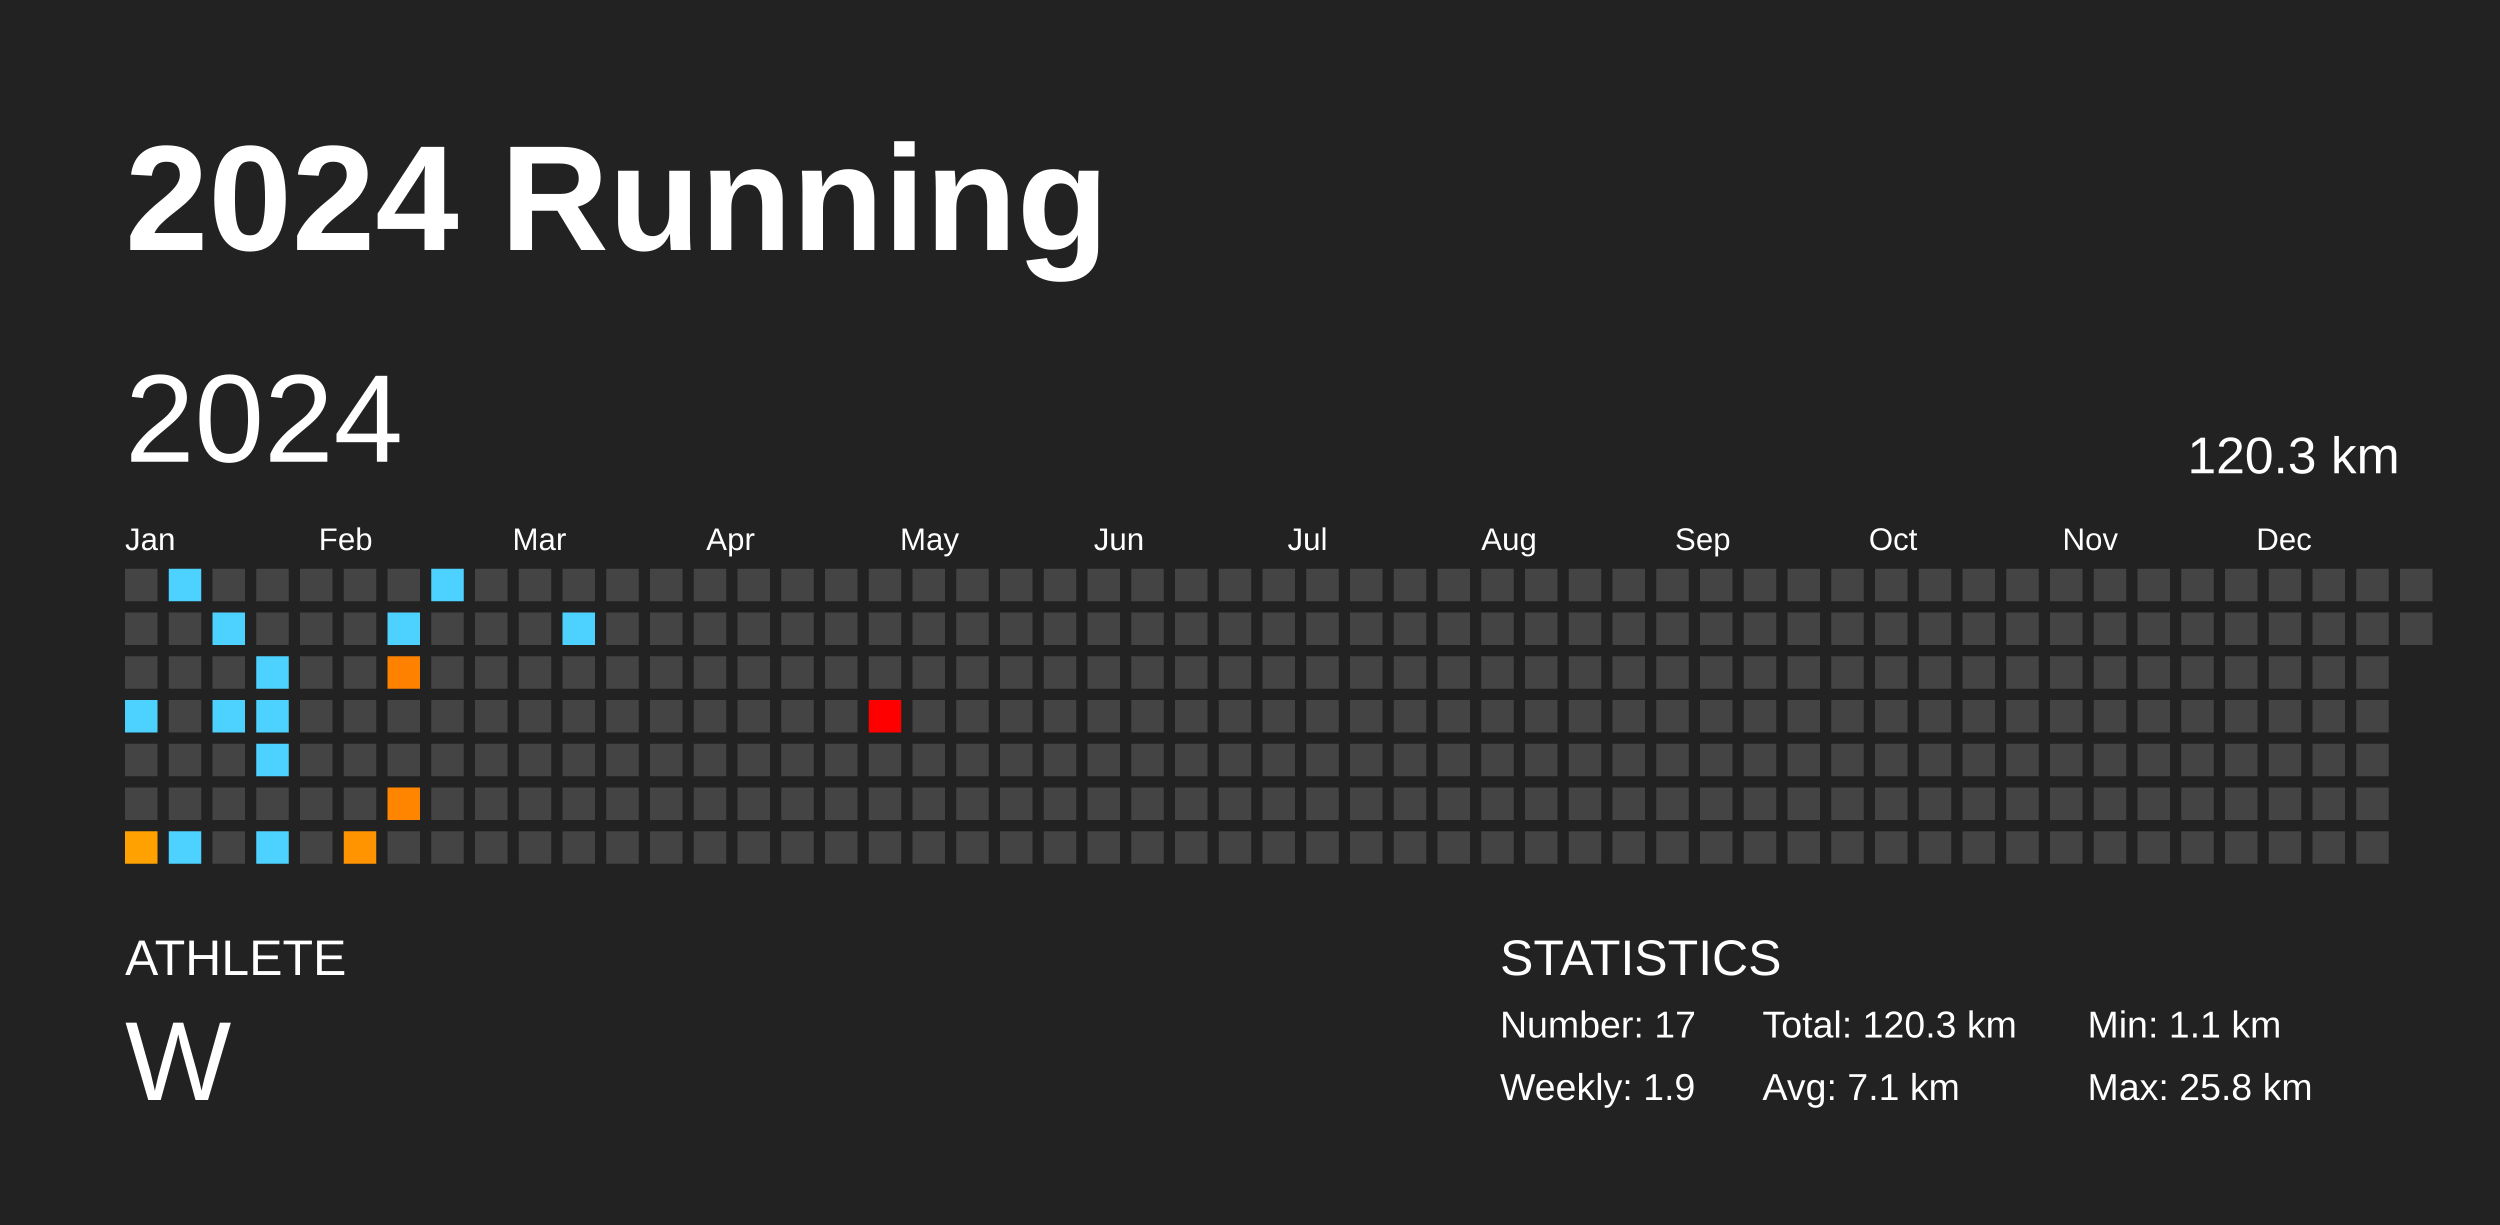
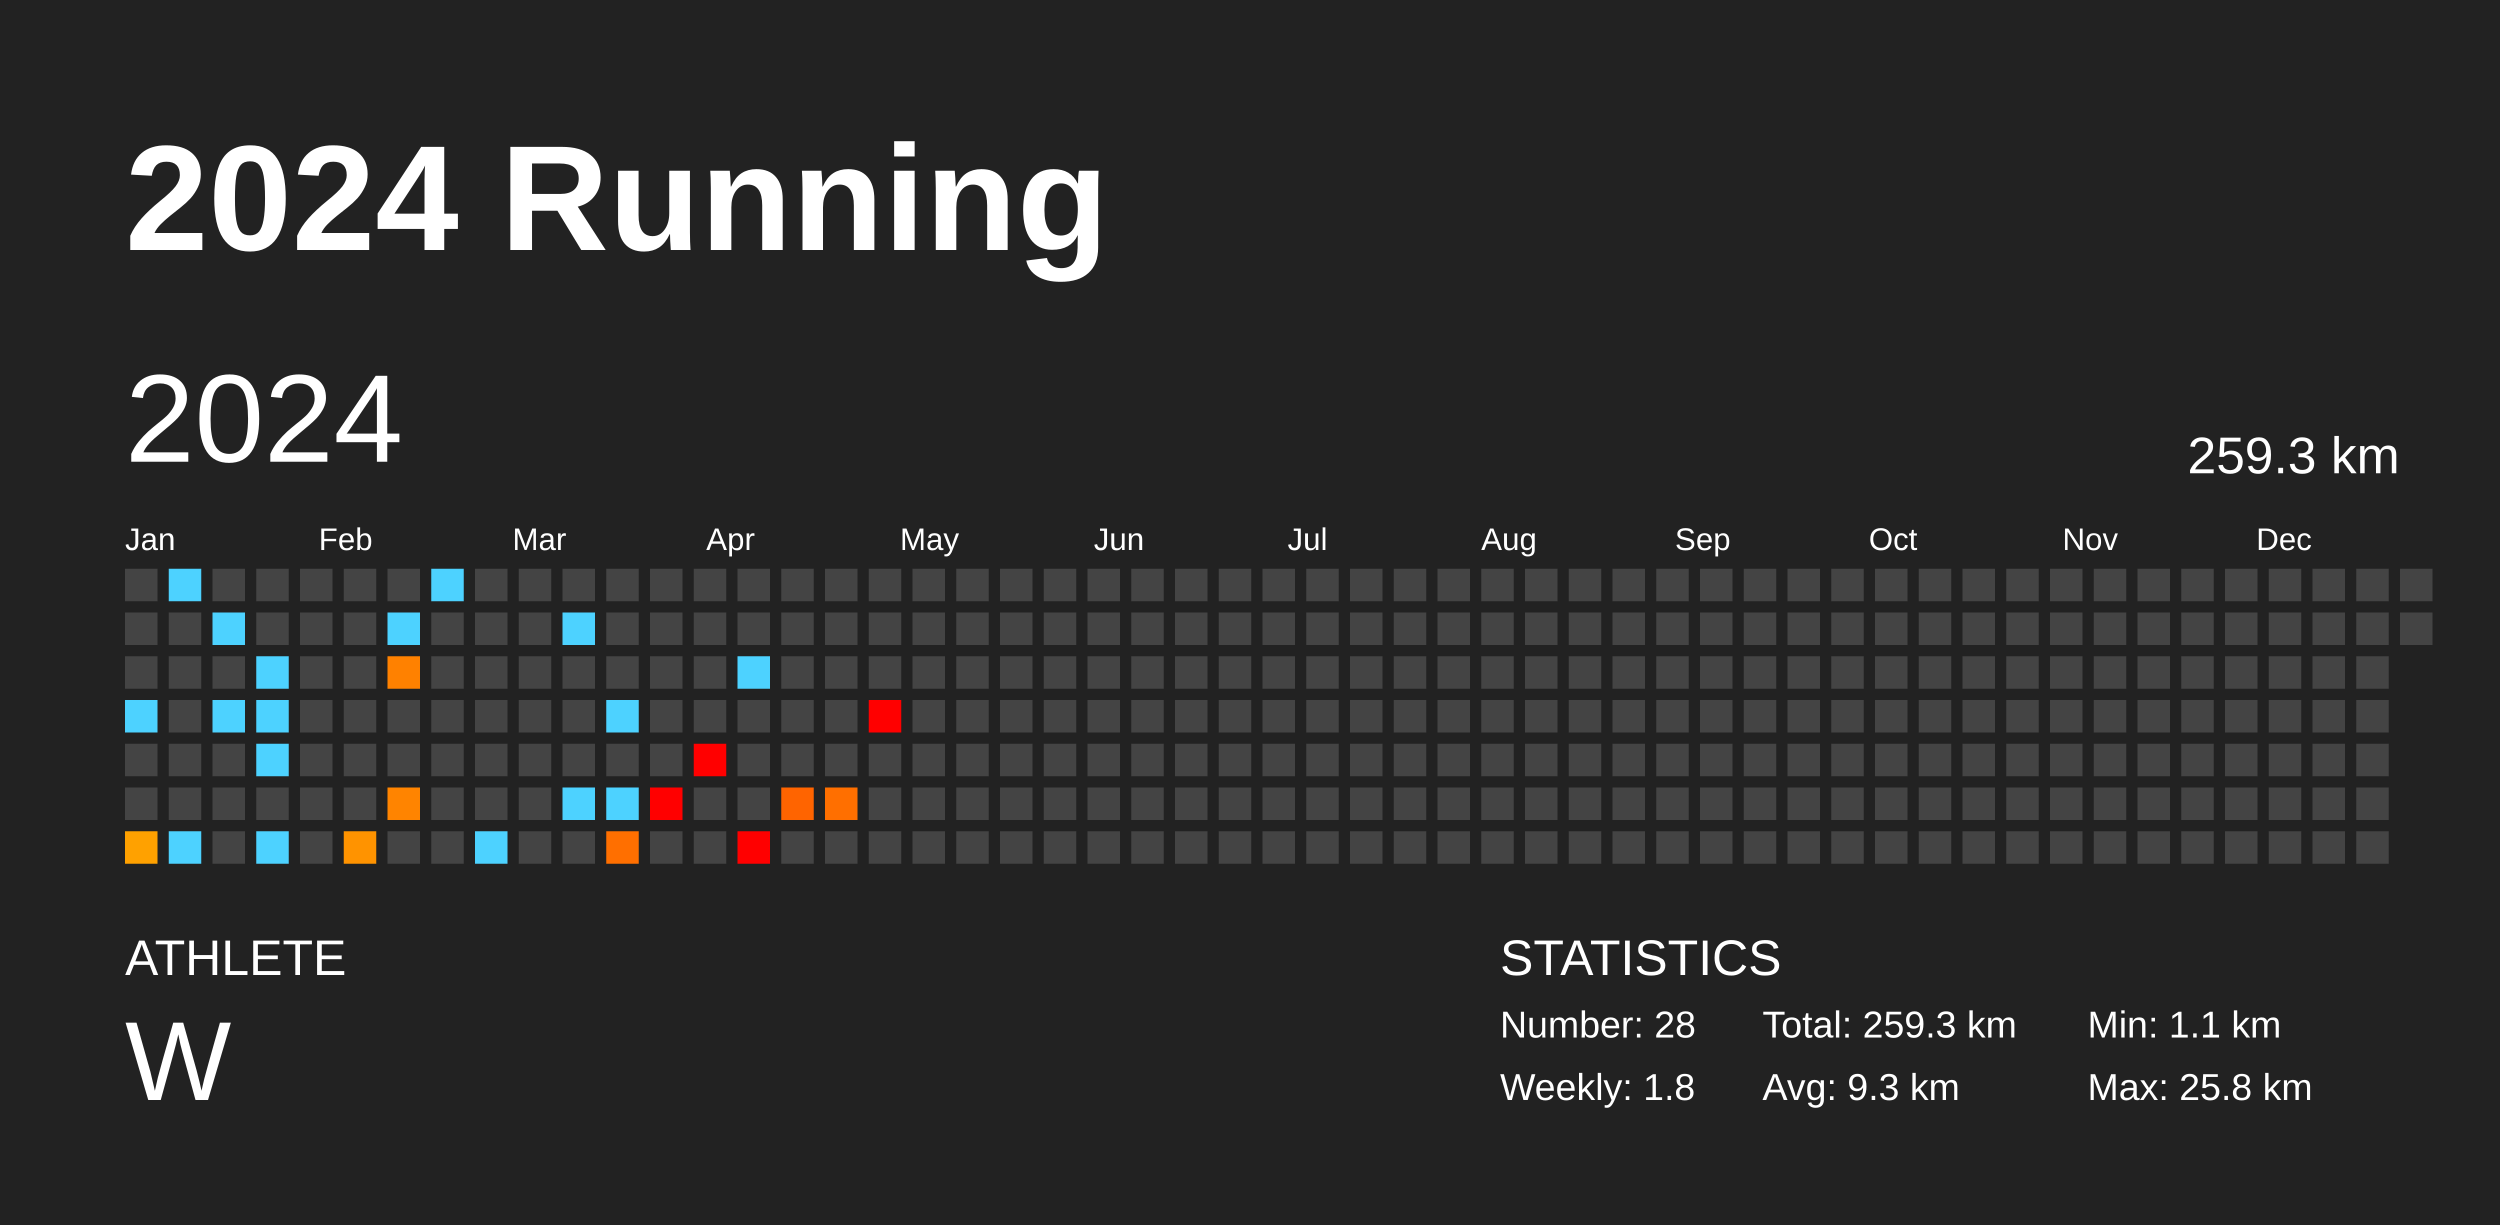
<svg xmlns="http://www.w3.org/2000/svg" baseProfile="full" height="98mm" version="1.1" viewBox="0,0,200,98" width="200mm">
  <defs />
  <rect fill="#222222" height="98" width="200" x="0" y="0" />
  <text fill="#FFFFFF" style="font-size:12px; font-family:Arial; font-weight:bold;" x="10" y="20">2024 Running</text>
  <text fill="#FFFFFF" style="font-size:4px; font-family:Arial" x="10" y="78">ATHLETE</text>
  <text fill="#FFFFFF" style="font-size:9px; font-family:Arial" x="10" y="88">W</text>
  <text fill="#FFFFFF" style="font-size:4px; font-family:Arial" x="120" y="78">STATISTICS</text>
-   <text fill="#FFFFFF" style="font-size:3px; font-family:Arial" x="120" y="83">Number: 17</text>
-   <text fill="#FFFFFF" style="font-size:3px; font-family:Arial" x="120" y="88">Weekly: 1.9</text>
-   <text fill="#FFFFFF" style="font-size:3px; font-family:Arial" x="141" y="83">Total: 120.3 km</text>
-   <text fill="#FFFFFF" style="font-size:3px; font-family:Arial" x="141" y="88">Avg: 7.1 km</text>
+   <text fill="#FFFFFF" style="font-size:3px; font-family:Arial" x="120" y="83">Number: 28</text>
+   <text fill="#FFFFFF" style="font-size:3px; font-family:Arial" x="120" y="88">Weekly: 1.8</text>
+   <text fill="#FFFFFF" style="font-size:3px; font-family:Arial" x="141" y="83">Total: 259.3 km</text>
+   <text fill="#FFFFFF" style="font-size:3px; font-family:Arial" x="141" y="88">Avg: 9.3 km</text>
  <text fill="#FFFFFF" style="font-size:3px; font-family:Arial" x="167" y="83">Min: 1.1 km</text>
  <text fill="#FFFFFF" style="font-size:3px; font-family:Arial" x="167" y="88">Max: 25.8 km</text>
  <text dominant-baseline="hanging" fill="#FFFFFF" style="font-size:10.0px; font-family:Arial;" x="10" y="30">2024</text>
-   <text dominant-baseline="hanging" fill="#FFFFFF" style="font-size:4.125px; font-family:Arial;" x="175" y="35">120.3 km</text>
+   <text dominant-baseline="hanging" fill="#FFFFFF" style="font-size:4.125px; font-family:Arial;" x="175" y="35">259.3 km</text>
  <text fill="#FFFFFF" style="font-size:2.5px; font-family:Arial" x="10.0" y="44">Jan</text>
  <text fill="#FFFFFF" style="font-size:2.5px; font-family:Arial" x="25.5" y="44">Feb</text>
  <text fill="#FFFFFF" style="font-size:2.5px; font-family:Arial" x="41.0" y="44">Mar</text>
  <text fill="#FFFFFF" style="font-size:2.5px; font-family:Arial" x="56.5" y="44">Apr</text>
  <text fill="#FFFFFF" style="font-size:2.5px; font-family:Arial" x="72.0" y="44">May</text>
  <text fill="#FFFFFF" style="font-size:2.5px; font-family:Arial" x="87.5" y="44">Jun</text>
  <text fill="#FFFFFF" style="font-size:2.5px; font-family:Arial" x="103.0" y="44">Jul</text>
  <text fill="#FFFFFF" style="font-size:2.5px; font-family:Arial" x="118.5" y="44">Aug</text>
  <text fill="#FFFFFF" style="font-size:2.5px; font-family:Arial" x="134.0" y="44">Sep</text>
  <text fill="#FFFFFF" style="font-size:2.5px; font-family:Arial" x="149.5" y="44">Oct</text>
  <text fill="#FFFFFF" style="font-size:2.5px; font-family:Arial" x="165.0" y="44">Nov</text>
  <text fill="#FFFFFF" style="font-size:2.5px; font-family:Arial" x="180.5" y="44">Dec</text>
  <rect fill="#444444" height="2.6" width="2.6" x="10.0" y="45.5" />
  <rect fill="#444444" height="2.6" width="2.6" x="10.0" y="49.0" />
  <rect fill="#444444" height="2.6" width="2.6" x="10.0" y="52.5" />
  <rect fill="#4dd2ff" height="2.6" width="2.6" x="10.0" y="56.0" />
  <rect fill="#444444" height="2.6" width="2.6" x="10.0" y="59.5" />
  <rect fill="#444444" height="2.6" width="2.6" x="10.0" y="63.0" />
  <rect fill="#ffa100" height="2.6" width="2.6" x="10.0" y="66.5" />
  <rect fill="#4dd2ff" height="2.6" width="2.6" x="13.5" y="45.5" />
  <rect fill="#444444" height="2.6" width="2.6" x="13.5" y="49.0" />
  <rect fill="#444444" height="2.6" width="2.6" x="13.5" y="52.5" />
  <rect fill="#444444" height="2.6" width="2.6" x="13.5" y="56.0" />
  <rect fill="#444444" height="2.6" width="2.6" x="13.5" y="59.5" />
  <rect fill="#444444" height="2.6" width="2.6" x="13.5" y="63.0" />
  <rect fill="#4dd2ff" height="2.6" width="2.6" x="13.5" y="66.5" />
  <rect fill="#444444" height="2.6" width="2.6" x="17.0" y="45.5" />
  <rect fill="#4dd2ff" height="2.6" width="2.6" x="17.0" y="49.0" />
  <rect fill="#444444" height="2.6" width="2.6" x="17.0" y="52.5" />
  <rect fill="#4dd2ff" height="2.6" width="2.6" x="17.0" y="56.0" />
  <rect fill="#444444" height="2.6" width="2.6" x="17.0" y="59.5" />
  <rect fill="#444444" height="2.6" width="2.6" x="17.0" y="63.0" />
  <rect fill="#444444" height="2.6" width="2.6" x="17.0" y="66.5" />
  <rect fill="#444444" height="2.6" width="2.6" x="20.5" y="45.5" />
  <rect fill="#444444" height="2.6" width="2.6" x="20.5" y="49.0" />
  <rect fill="#4dd2ff" height="2.6" width="2.6" x="20.5" y="52.5" />
  <rect fill="#4dd2ff" height="2.6" width="2.6" x="20.5" y="56.0" />
  <rect fill="#4dd2ff" height="2.6" width="2.6" x="20.5" y="59.5" />
  <rect fill="#444444" height="2.6" width="2.6" x="20.5" y="63.0" />
  <rect fill="#4dd2ff" height="2.6" width="2.6" x="20.5" y="66.5" />
  <rect fill="#444444" height="2.6" width="2.6" x="24.0" y="45.5" />
  <rect fill="#444444" height="2.6" width="2.6" x="24.0" y="49.0" />
  <rect fill="#444444" height="2.6" width="2.6" x="24.0" y="52.5" />
  <rect fill="#444444" height="2.6" width="2.6" x="24.0" y="56.0" />
  <rect fill="#444444" height="2.6" width="2.6" x="24.0" y="59.5" />
  <rect fill="#444444" height="2.6" width="2.6" x="24.0" y="63.0" />
  <rect fill="#444444" height="2.6" width="2.6" x="24.0" y="66.5" />
  <rect fill="#444444" height="2.6" width="2.6" x="27.5" y="45.5" />
  <rect fill="#444444" height="2.6" width="2.6" x="27.5" y="49.0" />
  <rect fill="#444444" height="2.6" width="2.6" x="27.5" y="52.5" />
  <rect fill="#444444" height="2.6" width="2.6" x="27.5" y="56.0" />
  <rect fill="#444444" height="2.6" width="2.6" x="27.5" y="59.5" />
  <rect fill="#444444" height="2.6" width="2.6" x="27.5" y="63.0" />
  <rect fill="#ff9300" height="2.6" width="2.6" x="27.5" y="66.5" />
  <rect fill="#444444" height="2.6" width="2.6" x="31.0" y="45.5" />
  <rect fill="#4dd2ff" height="2.6" width="2.6" x="31.0" y="49.0" />
  <rect fill="#ff8100" height="2.6" width="2.6" x="31.0" y="52.5" />
  <rect fill="#444444" height="2.6" width="2.6" x="31.0" y="56.0" />
  <rect fill="#444444" height="2.6" width="2.6" x="31.0" y="59.5" />
  <rect fill="#ff8400" height="2.6" width="2.6" x="31.0" y="63.0" />
  <rect fill="#444444" height="2.6" width="2.6" x="31.0" y="66.5" />
  <rect fill="#4dd2ff" height="2.6" width="2.6" x="34.5" y="45.5" />
  <rect fill="#444444" height="2.6" width="2.6" x="34.5" y="49.0" />
  <rect fill="#444444" height="2.6" width="2.6" x="34.5" y="52.5" />
  <rect fill="#444444" height="2.6" width="2.6" x="34.5" y="56.0" />
  <rect fill="#444444" height="2.6" width="2.6" x="34.5" y="59.5" />
  <rect fill="#444444" height="2.6" width="2.6" x="34.5" y="63.0" />
  <rect fill="#444444" height="2.6" width="2.6" x="34.5" y="66.5" />
  <rect fill="#444444" height="2.6" width="2.6" x="38.0" y="45.5" />
  <rect fill="#444444" height="2.6" width="2.6" x="38.0" y="49.0" />
  <rect fill="#444444" height="2.6" width="2.6" x="38.0" y="52.5" />
  <rect fill="#444444" height="2.6" width="2.6" x="38.0" y="56.0" />
  <rect fill="#444444" height="2.6" width="2.6" x="38.0" y="59.5" />
  <rect fill="#444444" height="2.6" width="2.6" x="38.0" y="63.0" />
-   <rect fill="#444444" height="2.6" width="2.6" x="38.0" y="66.5" />
+   <rect fill="#4dd2ff" height="2.6" width="2.6" x="38.0" y="66.5" />
  <rect fill="#444444" height="2.6" width="2.6" x="41.5" y="45.5" />
  <rect fill="#444444" height="2.6" width="2.6" x="41.5" y="49.0" />
  <rect fill="#444444" height="2.6" width="2.6" x="41.5" y="52.5" />
  <rect fill="#444444" height="2.6" width="2.6" x="41.5" y="56.0" />
  <rect fill="#444444" height="2.6" width="2.6" x="41.5" y="59.5" />
  <rect fill="#444444" height="2.6" width="2.6" x="41.5" y="63.0" />
  <rect fill="#444444" height="2.6" width="2.6" x="41.5" y="66.5" />
  <rect fill="#444444" height="2.6" width="2.6" x="45.0" y="45.5" />
  <rect fill="#4dd2ff" height="2.6" width="2.6" x="45.0" y="49.0" />
  <rect fill="#444444" height="2.6" width="2.6" x="45.0" y="52.5" />
  <rect fill="#444444" height="2.6" width="2.6" x="45.0" y="56.0" />
  <rect fill="#444444" height="2.6" width="2.6" x="45.0" y="59.5" />
-   <rect fill="#444444" height="2.6" width="2.6" x="45.0" y="63.0" />
+   <rect fill="#4dd2ff" height="2.6" width="2.6" x="45.0" y="63.0" />
  <rect fill="#444444" height="2.6" width="2.6" x="45.0" y="66.5" />
  <rect fill="#444444" height="2.6" width="2.6" x="48.5" y="45.5" />
  <rect fill="#444444" height="2.6" width="2.6" x="48.5" y="49.0" />
  <rect fill="#444444" height="2.6" width="2.6" x="48.5" y="52.5" />
-   <rect fill="#444444" height="2.6" width="2.6" x="48.5" y="56.0" />
+   <rect fill="#4dd2ff" height="2.6" width="2.6" x="48.5" y="56.0" />
  <rect fill="#444444" height="2.6" width="2.6" x="48.5" y="59.5" />
-   <rect fill="#444444" height="2.6" width="2.6" x="48.5" y="63.0" />
-   <rect fill="#444444" height="2.6" width="2.6" x="48.5" y="66.5" />
+   <rect fill="#4dd2ff" height="2.6" width="2.6" x="48.5" y="63.0" />
+   <rect fill="#ff6f00" height="2.6" width="2.6" x="48.5" y="66.5" />
  <rect fill="#444444" height="2.6" width="2.6" x="52.0" y="45.5" />
  <rect fill="#444444" height="2.6" width="2.6" x="52.0" y="49.0" />
  <rect fill="#444444" height="2.6" width="2.6" x="52.0" y="52.5" />
  <rect fill="#444444" height="2.6" width="2.6" x="52.0" y="56.0" />
  <rect fill="#444444" height="2.6" width="2.6" x="52.0" y="59.5" />
-   <rect fill="#444444" height="2.6" width="2.6" x="52.0" y="63.0" />
+   <rect fill="red" height="2.6" width="2.6" x="52.0" y="63.0" />
  <rect fill="#444444" height="2.6" width="2.6" x="52.0" y="66.5" />
  <rect fill="#444444" height="2.6" width="2.6" x="55.5" y="45.5" />
  <rect fill="#444444" height="2.6" width="2.6" x="55.5" y="49.0" />
  <rect fill="#444444" height="2.6" width="2.6" x="55.5" y="52.5" />
  <rect fill="#444444" height="2.6" width="2.6" x="55.5" y="56.0" />
-   <rect fill="#444444" height="2.6" width="2.6" x="55.5" y="59.5" />
+   <rect fill="red" height="2.6" width="2.6" x="55.5" y="59.5" />
  <rect fill="#444444" height="2.6" width="2.6" x="55.5" y="63.0" />
  <rect fill="#444444" height="2.6" width="2.6" x="55.5" y="66.5" />
  <rect fill="#444444" height="2.6" width="2.6" x="59.0" y="45.5" />
  <rect fill="#444444" height="2.6" width="2.6" x="59.0" y="49.0" />
-   <rect fill="#444444" height="2.6" width="2.6" x="59.0" y="52.5" />
+   <rect fill="#4dd2ff" height="2.6" width="2.6" x="59.0" y="52.5" />
  <rect fill="#444444" height="2.6" width="2.6" x="59.0" y="56.0" />
  <rect fill="#444444" height="2.6" width="2.6" x="59.0" y="59.5" />
  <rect fill="#444444" height="2.6" width="2.6" x="59.0" y="63.0" />
-   <rect fill="#444444" height="2.6" width="2.6" x="59.0" y="66.5" />
+   <rect fill="red" height="2.6" width="2.6" x="59.0" y="66.5" />
  <rect fill="#444444" height="2.6" width="2.6" x="62.5" y="45.5" />
  <rect fill="#444444" height="2.6" width="2.6" x="62.5" y="49.0" />
  <rect fill="#444444" height="2.6" width="2.6" x="62.5" y="52.5" />
  <rect fill="#444444" height="2.6" width="2.6" x="62.5" y="56.0" />
  <rect fill="#444444" height="2.6" width="2.6" x="62.5" y="59.5" />
-   <rect fill="#444444" height="2.6" width="2.6" x="62.5" y="63.0" />
+   <rect fill="#ff6400" height="2.6" width="2.6" x="62.5" y="63.0" />
  <rect fill="#444444" height="2.6" width="2.6" x="62.5" y="66.5" />
  <rect fill="#444444" height="2.6" width="2.6" x="66.0" y="45.5" />
  <rect fill="#444444" height="2.6" width="2.6" x="66.0" y="49.0" />
  <rect fill="#444444" height="2.6" width="2.6" x="66.0" y="52.5" />
  <rect fill="#444444" height="2.6" width="2.6" x="66.0" y="56.0" />
  <rect fill="#444444" height="2.6" width="2.6" x="66.0" y="59.5" />
-   <rect fill="#444444" height="2.6" width="2.6" x="66.0" y="63.0" />
+   <rect fill="#ff6f00" height="2.6" width="2.6" x="66.0" y="63.0" />
  <rect fill="#444444" height="2.6" width="2.6" x="66.0" y="66.5" />
  <rect fill="#444444" height="2.6" width="2.6" x="69.5" y="45.5" />
  <rect fill="#444444" height="2.6" width="2.6" x="69.5" y="49.0" />
  <rect fill="#444444" height="2.6" width="2.6" x="69.5" y="52.5" />
  <rect fill="red" height="2.6" width="2.6" x="69.5" y="56.0" />
  <rect fill="#444444" height="2.6" width="2.6" x="69.5" y="59.5" />
  <rect fill="#444444" height="2.6" width="2.6" x="69.5" y="63.0" />
  <rect fill="#444444" height="2.6" width="2.6" x="69.5" y="66.5" />
  <rect fill="#444444" height="2.6" width="2.6" x="73.0" y="45.5" />
  <rect fill="#444444" height="2.6" width="2.6" x="73.0" y="49.0" />
  <rect fill="#444444" height="2.6" width="2.6" x="73.0" y="52.5" />
  <rect fill="#444444" height="2.6" width="2.6" x="73.0" y="56.0" />
  <rect fill="#444444" height="2.6" width="2.6" x="73.0" y="59.5" />
  <rect fill="#444444" height="2.6" width="2.6" x="73.0" y="63.0" />
  <rect fill="#444444" height="2.6" width="2.6" x="73.0" y="66.5" />
  <rect fill="#444444" height="2.6" width="2.6" x="76.5" y="45.5" />
  <rect fill="#444444" height="2.6" width="2.6" x="76.5" y="49.0" />
  <rect fill="#444444" height="2.6" width="2.6" x="76.5" y="52.5" />
  <rect fill="#444444" height="2.6" width="2.6" x="76.5" y="56.0" />
  <rect fill="#444444" height="2.6" width="2.6" x="76.5" y="59.5" />
  <rect fill="#444444" height="2.6" width="2.6" x="76.5" y="63.0" />
  <rect fill="#444444" height="2.6" width="2.6" x="76.5" y="66.5" />
  <rect fill="#444444" height="2.6" width="2.6" x="80.0" y="45.5" />
  <rect fill="#444444" height="2.6" width="2.6" x="80.0" y="49.0" />
  <rect fill="#444444" height="2.6" width="2.6" x="80.0" y="52.5" />
  <rect fill="#444444" height="2.6" width="2.6" x="80.0" y="56.0" />
  <rect fill="#444444" height="2.6" width="2.6" x="80.0" y="59.5" />
  <rect fill="#444444" height="2.6" width="2.6" x="80.0" y="63.0" />
  <rect fill="#444444" height="2.6" width="2.6" x="80.0" y="66.5" />
  <rect fill="#444444" height="2.6" width="2.6" x="83.5" y="45.5" />
  <rect fill="#444444" height="2.6" width="2.6" x="83.5" y="49.0" />
  <rect fill="#444444" height="2.6" width="2.6" x="83.5" y="52.5" />
  <rect fill="#444444" height="2.6" width="2.6" x="83.5" y="56.0" />
  <rect fill="#444444" height="2.6" width="2.6" x="83.5" y="59.5" />
  <rect fill="#444444" height="2.6" width="2.6" x="83.5" y="63.0" />
  <rect fill="#444444" height="2.6" width="2.6" x="83.5" y="66.5" />
  <rect fill="#444444" height="2.6" width="2.6" x="87.0" y="45.5" />
  <rect fill="#444444" height="2.6" width="2.6" x="87.0" y="49.0" />
  <rect fill="#444444" height="2.6" width="2.6" x="87.0" y="52.5" />
  <rect fill="#444444" height="2.6" width="2.6" x="87.0" y="56.0" />
  <rect fill="#444444" height="2.6" width="2.6" x="87.0" y="59.5" />
  <rect fill="#444444" height="2.6" width="2.6" x="87.0" y="63.0" />
  <rect fill="#444444" height="2.6" width="2.6" x="87.0" y="66.5" />
  <rect fill="#444444" height="2.6" width="2.6" x="90.5" y="45.5" />
  <rect fill="#444444" height="2.6" width="2.6" x="90.5" y="49.0" />
  <rect fill="#444444" height="2.6" width="2.6" x="90.5" y="52.5" />
  <rect fill="#444444" height="2.6" width="2.6" x="90.5" y="56.0" />
  <rect fill="#444444" height="2.6" width="2.6" x="90.5" y="59.5" />
  <rect fill="#444444" height="2.6" width="2.6" x="90.5" y="63.0" />
  <rect fill="#444444" height="2.6" width="2.6" x="90.5" y="66.5" />
  <rect fill="#444444" height="2.6" width="2.6" x="94.0" y="45.5" />
  <rect fill="#444444" height="2.6" width="2.6" x="94.0" y="49.0" />
  <rect fill="#444444" height="2.6" width="2.6" x="94.0" y="52.5" />
  <rect fill="#444444" height="2.6" width="2.6" x="94.0" y="56.0" />
  <rect fill="#444444" height="2.6" width="2.6" x="94.0" y="59.5" />
  <rect fill="#444444" height="2.6" width="2.6" x="94.0" y="63.0" />
  <rect fill="#444444" height="2.6" width="2.6" x="94.0" y="66.5" />
  <rect fill="#444444" height="2.6" width="2.6" x="97.5" y="45.5" />
  <rect fill="#444444" height="2.6" width="2.6" x="97.5" y="49.0" />
  <rect fill="#444444" height="2.6" width="2.6" x="97.5" y="52.5" />
  <rect fill="#444444" height="2.6" width="2.6" x="97.5" y="56.0" />
  <rect fill="#444444" height="2.6" width="2.6" x="97.5" y="59.5" />
  <rect fill="#444444" height="2.6" width="2.6" x="97.5" y="63.0" />
  <rect fill="#444444" height="2.6" width="2.6" x="97.5" y="66.5" />
  <rect fill="#444444" height="2.6" width="2.6" x="101.0" y="45.5" />
  <rect fill="#444444" height="2.6" width="2.6" x="101.0" y="49.0" />
  <rect fill="#444444" height="2.6" width="2.6" x="101.0" y="52.5" />
  <rect fill="#444444" height="2.6" width="2.6" x="101.0" y="56.0" />
  <rect fill="#444444" height="2.6" width="2.6" x="101.0" y="59.5" />
  <rect fill="#444444" height="2.6" width="2.6" x="101.0" y="63.0" />
  <rect fill="#444444" height="2.6" width="2.6" x="101.0" y="66.5" />
  <rect fill="#444444" height="2.6" width="2.6" x="104.5" y="45.5" />
  <rect fill="#444444" height="2.6" width="2.6" x="104.5" y="49.0" />
  <rect fill="#444444" height="2.6" width="2.6" x="104.5" y="52.5" />
  <rect fill="#444444" height="2.6" width="2.6" x="104.5" y="56.0" />
  <rect fill="#444444" height="2.6" width="2.6" x="104.5" y="59.5" />
  <rect fill="#444444" height="2.6" width="2.6" x="104.5" y="63.0" />
  <rect fill="#444444" height="2.6" width="2.6" x="104.5" y="66.5" />
  <rect fill="#444444" height="2.6" width="2.6" x="108.0" y="45.5" />
  <rect fill="#444444" height="2.6" width="2.6" x="108.0" y="49.0" />
  <rect fill="#444444" height="2.6" width="2.6" x="108.0" y="52.5" />
  <rect fill="#444444" height="2.6" width="2.6" x="108.0" y="56.0" />
  <rect fill="#444444" height="2.6" width="2.6" x="108.0" y="59.5" />
  <rect fill="#444444" height="2.6" width="2.6" x="108.0" y="63.0" />
  <rect fill="#444444" height="2.6" width="2.6" x="108.0" y="66.5" />
  <rect fill="#444444" height="2.6" width="2.6" x="111.5" y="45.5" />
  <rect fill="#444444" height="2.6" width="2.6" x="111.5" y="49.0" />
  <rect fill="#444444" height="2.6" width="2.6" x="111.5" y="52.5" />
  <rect fill="#444444" height="2.6" width="2.6" x="111.5" y="56.0" />
  <rect fill="#444444" height="2.6" width="2.6" x="111.5" y="59.5" />
  <rect fill="#444444" height="2.6" width="2.6" x="111.5" y="63.0" />
  <rect fill="#444444" height="2.6" width="2.6" x="111.5" y="66.5" />
  <rect fill="#444444" height="2.6" width="2.6" x="115.0" y="45.5" />
  <rect fill="#444444" height="2.6" width="2.6" x="115.0" y="49.0" />
  <rect fill="#444444" height="2.6" width="2.6" x="115.0" y="52.5" />
  <rect fill="#444444" height="2.6" width="2.6" x="115.0" y="56.0" />
  <rect fill="#444444" height="2.6" width="2.6" x="115.0" y="59.5" />
  <rect fill="#444444" height="2.6" width="2.6" x="115.0" y="63.0" />
  <rect fill="#444444" height="2.6" width="2.6" x="115.0" y="66.5" />
  <rect fill="#444444" height="2.6" width="2.6" x="118.5" y="45.5" />
  <rect fill="#444444" height="2.6" width="2.6" x="118.5" y="49.0" />
  <rect fill="#444444" height="2.6" width="2.6" x="118.5" y="52.5" />
  <rect fill="#444444" height="2.6" width="2.6" x="118.5" y="56.0" />
  <rect fill="#444444" height="2.6" width="2.6" x="118.5" y="59.5" />
  <rect fill="#444444" height="2.6" width="2.6" x="118.5" y="63.0" />
  <rect fill="#444444" height="2.6" width="2.6" x="118.5" y="66.5" />
  <rect fill="#444444" height="2.6" width="2.6" x="122.0" y="45.5" />
  <rect fill="#444444" height="2.6" width="2.6" x="122.0" y="49.0" />
  <rect fill="#444444" height="2.6" width="2.6" x="122.0" y="52.5" />
  <rect fill="#444444" height="2.6" width="2.6" x="122.0" y="56.0" />
  <rect fill="#444444" height="2.6" width="2.6" x="122.0" y="59.5" />
  <rect fill="#444444" height="2.6" width="2.6" x="122.0" y="63.0" />
  <rect fill="#444444" height="2.6" width="2.6" x="122.0" y="66.5" />
  <rect fill="#444444" height="2.6" width="2.6" x="125.5" y="45.5" />
  <rect fill="#444444" height="2.6" width="2.6" x="125.5" y="49.0" />
  <rect fill="#444444" height="2.6" width="2.6" x="125.5" y="52.5" />
  <rect fill="#444444" height="2.6" width="2.6" x="125.5" y="56.0" />
  <rect fill="#444444" height="2.6" width="2.6" x="125.5" y="59.5" />
  <rect fill="#444444" height="2.6" width="2.6" x="125.5" y="63.0" />
  <rect fill="#444444" height="2.6" width="2.6" x="125.5" y="66.5" />
  <rect fill="#444444" height="2.6" width="2.6" x="129.0" y="45.5" />
  <rect fill="#444444" height="2.6" width="2.6" x="129.0" y="49.0" />
  <rect fill="#444444" height="2.6" width="2.6" x="129.0" y="52.5" />
  <rect fill="#444444" height="2.6" width="2.6" x="129.0" y="56.0" />
  <rect fill="#444444" height="2.6" width="2.6" x="129.0" y="59.5" />
  <rect fill="#444444" height="2.6" width="2.6" x="129.0" y="63.0" />
  <rect fill="#444444" height="2.6" width="2.6" x="129.0" y="66.5" />
  <rect fill="#444444" height="2.6" width="2.6" x="132.5" y="45.5" />
  <rect fill="#444444" height="2.6" width="2.6" x="132.5" y="49.0" />
  <rect fill="#444444" height="2.6" width="2.6" x="132.5" y="52.5" />
  <rect fill="#444444" height="2.6" width="2.6" x="132.5" y="56.0" />
  <rect fill="#444444" height="2.6" width="2.6" x="132.5" y="59.5" />
  <rect fill="#444444" height="2.6" width="2.6" x="132.5" y="63.0" />
  <rect fill="#444444" height="2.6" width="2.6" x="132.5" y="66.5" />
  <rect fill="#444444" height="2.6" width="2.6" x="136.0" y="45.5" />
  <rect fill="#444444" height="2.6" width="2.6" x="136.0" y="49.0" />
  <rect fill="#444444" height="2.6" width="2.6" x="136.0" y="52.5" />
  <rect fill="#444444" height="2.6" width="2.6" x="136.0" y="56.0" />
  <rect fill="#444444" height="2.6" width="2.6" x="136.0" y="59.5" />
  <rect fill="#444444" height="2.6" width="2.6" x="136.0" y="63.0" />
  <rect fill="#444444" height="2.6" width="2.6" x="136.0" y="66.5" />
  <rect fill="#444444" height="2.6" width="2.6" x="139.5" y="45.5" />
  <rect fill="#444444" height="2.6" width="2.6" x="139.5" y="49.0" />
  <rect fill="#444444" height="2.6" width="2.6" x="139.5" y="52.5" />
  <rect fill="#444444" height="2.6" width="2.6" x="139.5" y="56.0" />
  <rect fill="#444444" height="2.6" width="2.6" x="139.5" y="59.5" />
  <rect fill="#444444" height="2.6" width="2.6" x="139.5" y="63.0" />
  <rect fill="#444444" height="2.6" width="2.6" x="139.5" y="66.5" />
  <rect fill="#444444" height="2.6" width="2.6" x="143.0" y="45.5" />
  <rect fill="#444444" height="2.6" width="2.6" x="143.0" y="49.0" />
  <rect fill="#444444" height="2.6" width="2.6" x="143.0" y="52.5" />
  <rect fill="#444444" height="2.6" width="2.6" x="143.0" y="56.0" />
  <rect fill="#444444" height="2.6" width="2.6" x="143.0" y="59.5" />
  <rect fill="#444444" height="2.6" width="2.6" x="143.0" y="63.0" />
  <rect fill="#444444" height="2.6" width="2.6" x="143.0" y="66.5" />
  <rect fill="#444444" height="2.6" width="2.6" x="146.5" y="45.5" />
  <rect fill="#444444" height="2.6" width="2.6" x="146.5" y="49.0" />
  <rect fill="#444444" height="2.6" width="2.6" x="146.5" y="52.5" />
  <rect fill="#444444" height="2.6" width="2.6" x="146.5" y="56.0" />
  <rect fill="#444444" height="2.6" width="2.6" x="146.5" y="59.5" />
  <rect fill="#444444" height="2.6" width="2.6" x="146.5" y="63.0" />
  <rect fill="#444444" height="2.6" width="2.6" x="146.5" y="66.5" />
  <rect fill="#444444" height="2.6" width="2.6" x="150.0" y="45.5" />
  <rect fill="#444444" height="2.6" width="2.6" x="150.0" y="49.0" />
  <rect fill="#444444" height="2.6" width="2.6" x="150.0" y="52.5" />
  <rect fill="#444444" height="2.6" width="2.6" x="150.0" y="56.0" />
  <rect fill="#444444" height="2.6" width="2.6" x="150.0" y="59.5" />
  <rect fill="#444444" height="2.6" width="2.6" x="150.0" y="63.0" />
  <rect fill="#444444" height="2.6" width="2.6" x="150.0" y="66.5" />
  <rect fill="#444444" height="2.6" width="2.6" x="153.5" y="45.5" />
  <rect fill="#444444" height="2.6" width="2.6" x="153.5" y="49.0" />
  <rect fill="#444444" height="2.6" width="2.6" x="153.5" y="52.5" />
  <rect fill="#444444" height="2.6" width="2.6" x="153.5" y="56.0" />
  <rect fill="#444444" height="2.6" width="2.6" x="153.5" y="59.5" />
  <rect fill="#444444" height="2.6" width="2.6" x="153.5" y="63.0" />
  <rect fill="#444444" height="2.6" width="2.6" x="153.5" y="66.5" />
  <rect fill="#444444" height="2.6" width="2.6" x="157.0" y="45.5" />
  <rect fill="#444444" height="2.6" width="2.6" x="157.0" y="49.0" />
  <rect fill="#444444" height="2.6" width="2.6" x="157.0" y="52.5" />
  <rect fill="#444444" height="2.6" width="2.6" x="157.0" y="56.0" />
  <rect fill="#444444" height="2.6" width="2.6" x="157.0" y="59.5" />
  <rect fill="#444444" height="2.6" width="2.6" x="157.0" y="63.0" />
  <rect fill="#444444" height="2.6" width="2.6" x="157.0" y="66.5" />
  <rect fill="#444444" height="2.6" width="2.6" x="160.5" y="45.5" />
  <rect fill="#444444" height="2.6" width="2.6" x="160.5" y="49.0" />
  <rect fill="#444444" height="2.6" width="2.6" x="160.5" y="52.5" />
  <rect fill="#444444" height="2.6" width="2.6" x="160.5" y="56.0" />
  <rect fill="#444444" height="2.6" width="2.6" x="160.5" y="59.5" />
  <rect fill="#444444" height="2.6" width="2.6" x="160.5" y="63.0" />
  <rect fill="#444444" height="2.6" width="2.6" x="160.5" y="66.5" />
  <rect fill="#444444" height="2.6" width="2.6" x="164.0" y="45.5" />
  <rect fill="#444444" height="2.6" width="2.6" x="164.0" y="49.0" />
  <rect fill="#444444" height="2.6" width="2.6" x="164.0" y="52.5" />
  <rect fill="#444444" height="2.6" width="2.6" x="164.0" y="56.0" />
  <rect fill="#444444" height="2.6" width="2.6" x="164.0" y="59.5" />
  <rect fill="#444444" height="2.6" width="2.6" x="164.0" y="63.0" />
  <rect fill="#444444" height="2.6" width="2.6" x="164.0" y="66.5" />
  <rect fill="#444444" height="2.6" width="2.6" x="167.5" y="45.5" />
  <rect fill="#444444" height="2.6" width="2.6" x="167.5" y="49.0" />
  <rect fill="#444444" height="2.6" width="2.6" x="167.5" y="52.5" />
  <rect fill="#444444" height="2.6" width="2.6" x="167.5" y="56.0" />
  <rect fill="#444444" height="2.6" width="2.6" x="167.5" y="59.5" />
  <rect fill="#444444" height="2.6" width="2.6" x="167.5" y="63.0" />
  <rect fill="#444444" height="2.6" width="2.6" x="167.5" y="66.5" />
  <rect fill="#444444" height="2.6" width="2.6" x="171.0" y="45.5" />
  <rect fill="#444444" height="2.6" width="2.6" x="171.0" y="49.0" />
  <rect fill="#444444" height="2.6" width="2.6" x="171.0" y="52.5" />
  <rect fill="#444444" height="2.6" width="2.6" x="171.0" y="56.0" />
  <rect fill="#444444" height="2.6" width="2.6" x="171.0" y="59.5" />
  <rect fill="#444444" height="2.6" width="2.6" x="171.0" y="63.0" />
  <rect fill="#444444" height="2.6" width="2.6" x="171.0" y="66.5" />
  <rect fill="#444444" height="2.6" width="2.6" x="174.5" y="45.5" />
  <rect fill="#444444" height="2.6" width="2.6" x="174.5" y="49.0" />
  <rect fill="#444444" height="2.6" width="2.6" x="174.5" y="52.5" />
  <rect fill="#444444" height="2.6" width="2.6" x="174.5" y="56.0" />
  <rect fill="#444444" height="2.6" width="2.6" x="174.5" y="59.5" />
  <rect fill="#444444" height="2.6" width="2.6" x="174.5" y="63.0" />
  <rect fill="#444444" height="2.6" width="2.6" x="174.5" y="66.5" />
  <rect fill="#444444" height="2.6" width="2.6" x="178.0" y="45.5" />
  <rect fill="#444444" height="2.6" width="2.6" x="178.0" y="49.0" />
  <rect fill="#444444" height="2.6" width="2.6" x="178.0" y="52.5" />
  <rect fill="#444444" height="2.6" width="2.6" x="178.0" y="56.0" />
  <rect fill="#444444" height="2.6" width="2.6" x="178.0" y="59.5" />
  <rect fill="#444444" height="2.6" width="2.6" x="178.0" y="63.0" />
  <rect fill="#444444" height="2.6" width="2.6" x="178.0" y="66.5" />
  <rect fill="#444444" height="2.6" width="2.6" x="181.5" y="45.5" />
  <rect fill="#444444" height="2.6" width="2.6" x="181.5" y="49.0" />
  <rect fill="#444444" height="2.6" width="2.6" x="181.5" y="52.5" />
  <rect fill="#444444" height="2.6" width="2.6" x="181.5" y="56.0" />
  <rect fill="#444444" height="2.6" width="2.6" x="181.5" y="59.5" />
  <rect fill="#444444" height="2.6" width="2.6" x="181.5" y="63.0" />
  <rect fill="#444444" height="2.6" width="2.6" x="181.5" y="66.5" />
  <rect fill="#444444" height="2.6" width="2.6" x="185.0" y="45.5" />
  <rect fill="#444444" height="2.6" width="2.6" x="185.0" y="49.0" />
  <rect fill="#444444" height="2.6" width="2.6" x="185.0" y="52.5" />
  <rect fill="#444444" height="2.6" width="2.6" x="185.0" y="56.0" />
  <rect fill="#444444" height="2.6" width="2.6" x="185.0" y="59.5" />
  <rect fill="#444444" height="2.6" width="2.6" x="185.0" y="63.0" />
  <rect fill="#444444" height="2.6" width="2.6" x="185.0" y="66.5" />
  <rect fill="#444444" height="2.6" width="2.6" x="188.5" y="45.5" />
  <rect fill="#444444" height="2.6" width="2.6" x="188.5" y="49.0" />
  <rect fill="#444444" height="2.6" width="2.6" x="188.5" y="52.5" />
  <rect fill="#444444" height="2.6" width="2.6" x="188.5" y="56.0" />
  <rect fill="#444444" height="2.6" width="2.6" x="188.5" y="59.5" />
  <rect fill="#444444" height="2.6" width="2.6" x="188.5" y="63.0" />
  <rect fill="#444444" height="2.6" width="2.6" x="188.5" y="66.5" />
  <rect fill="#444444" height="2.6" width="2.6" x="192.0" y="45.5" />
  <rect fill="#444444" height="2.6" width="2.6" x="192.0" y="49.0" />
</svg>
